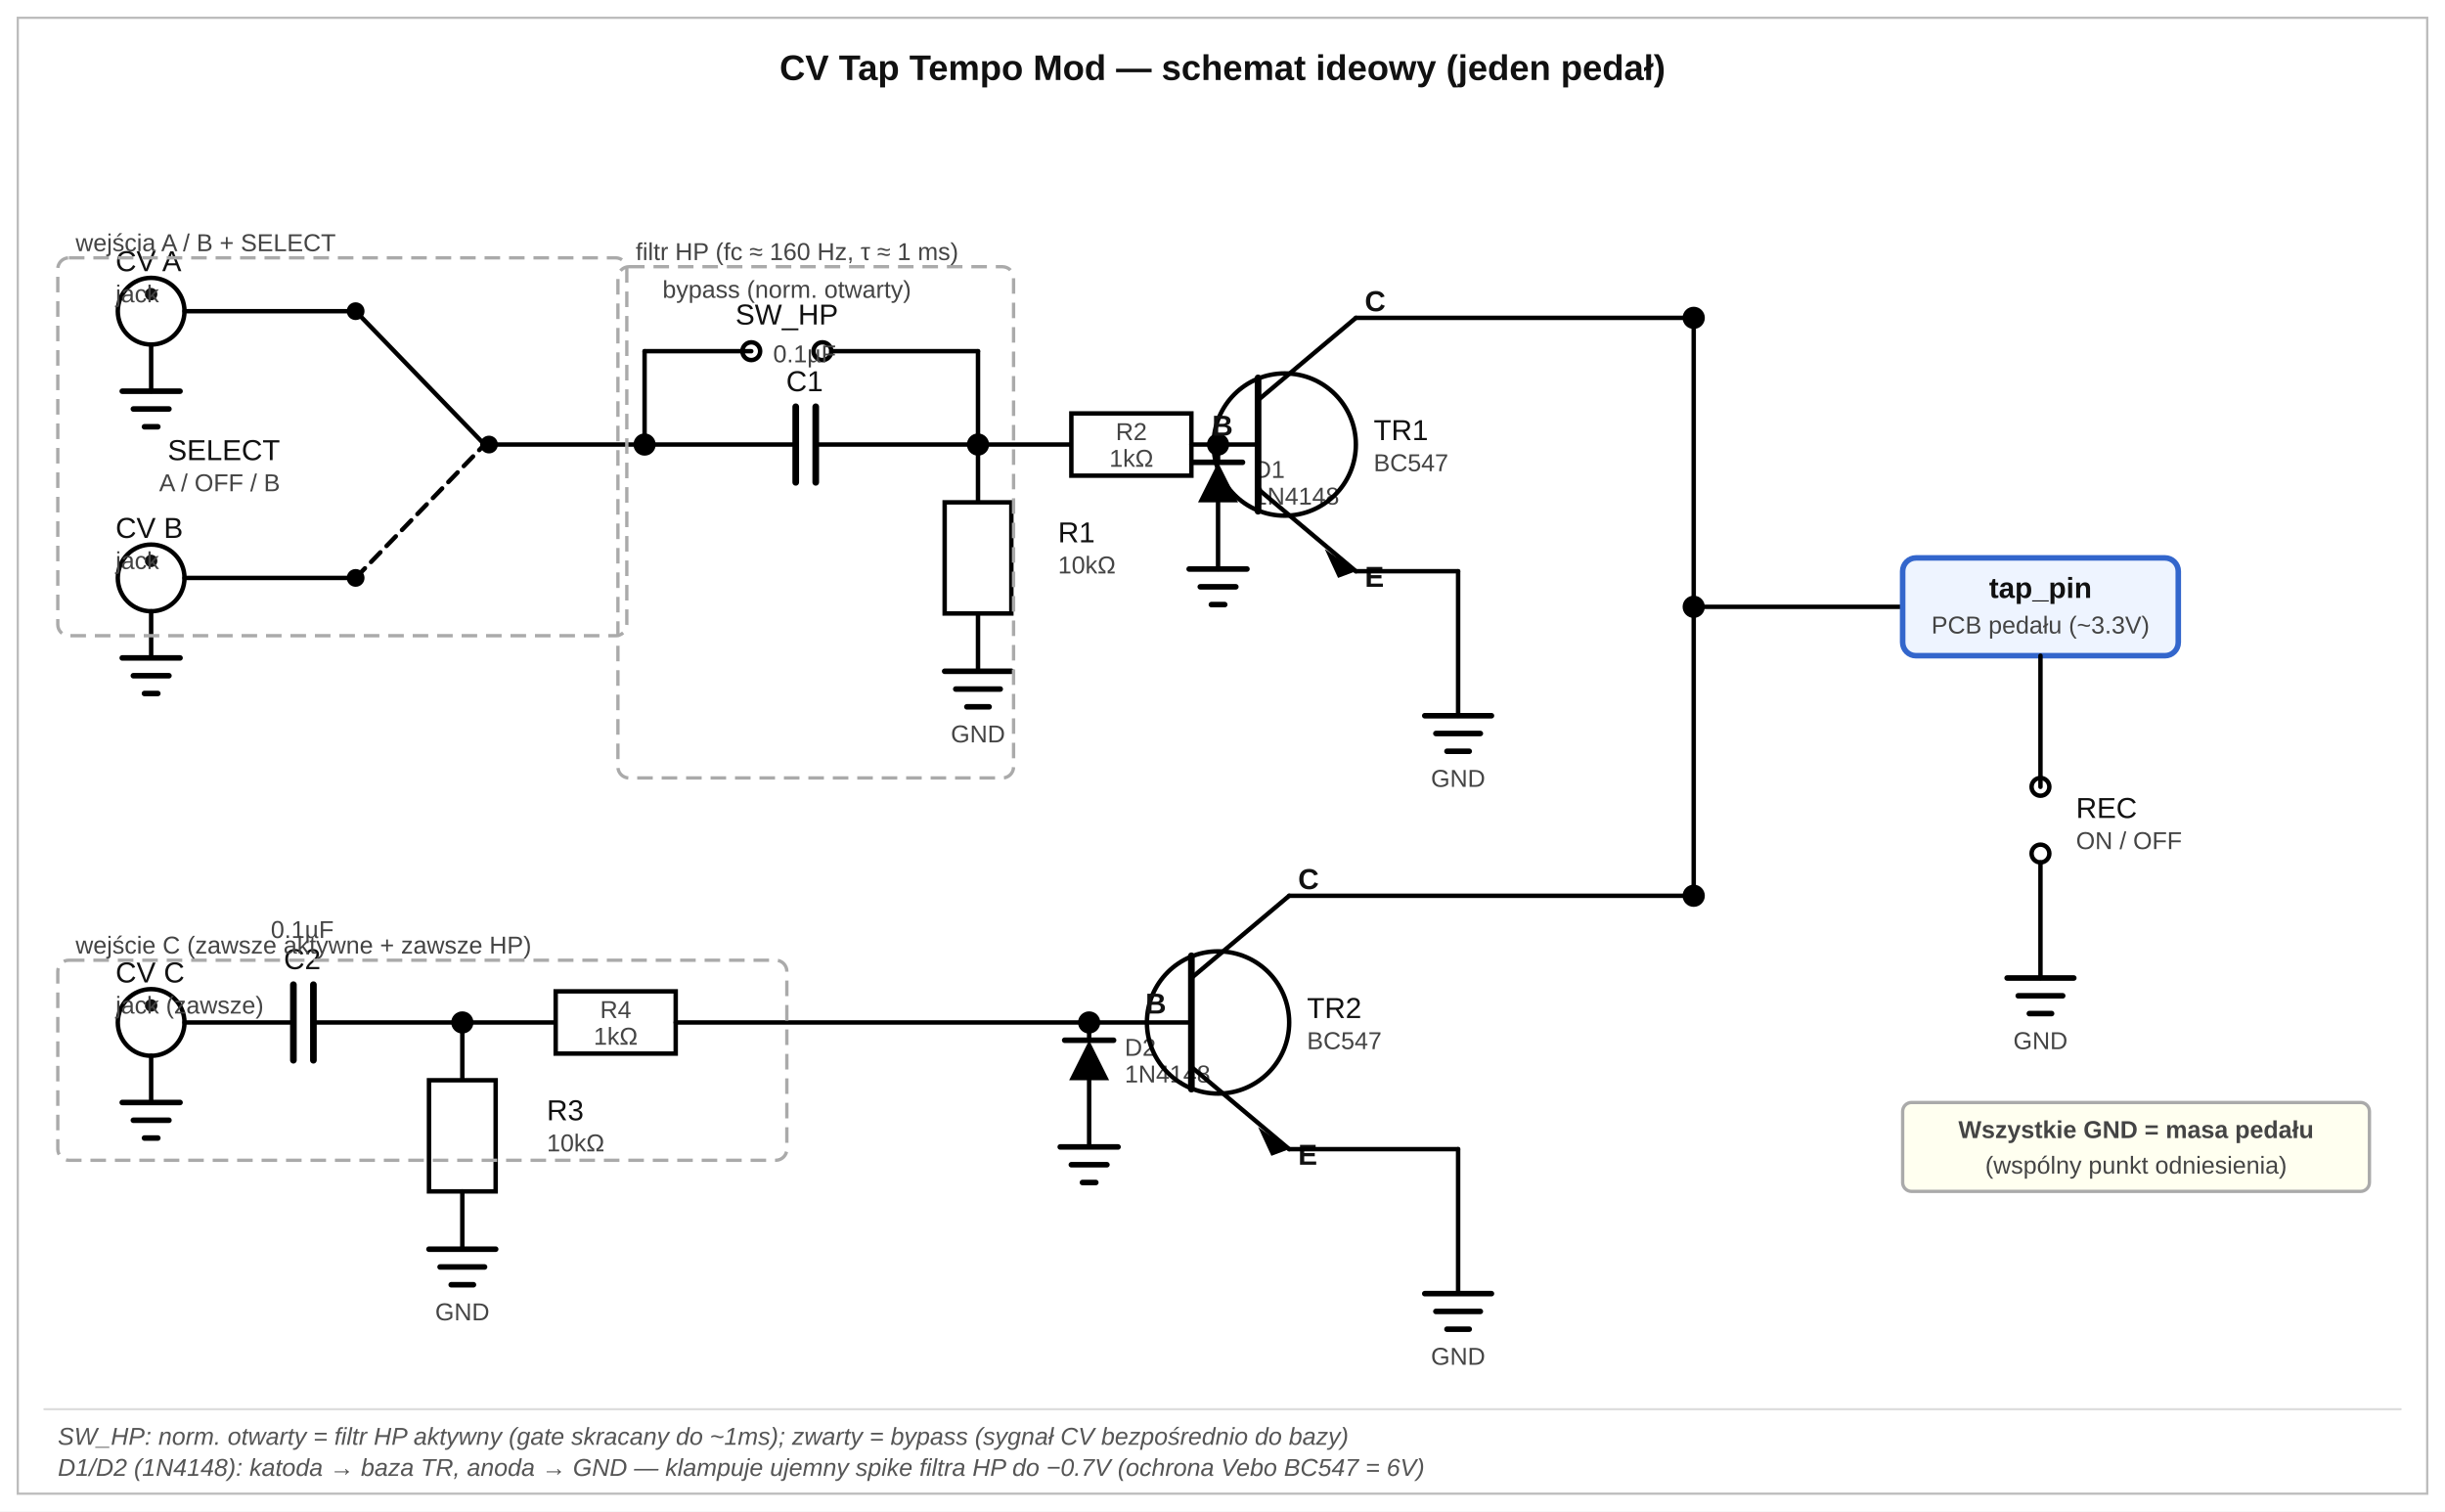
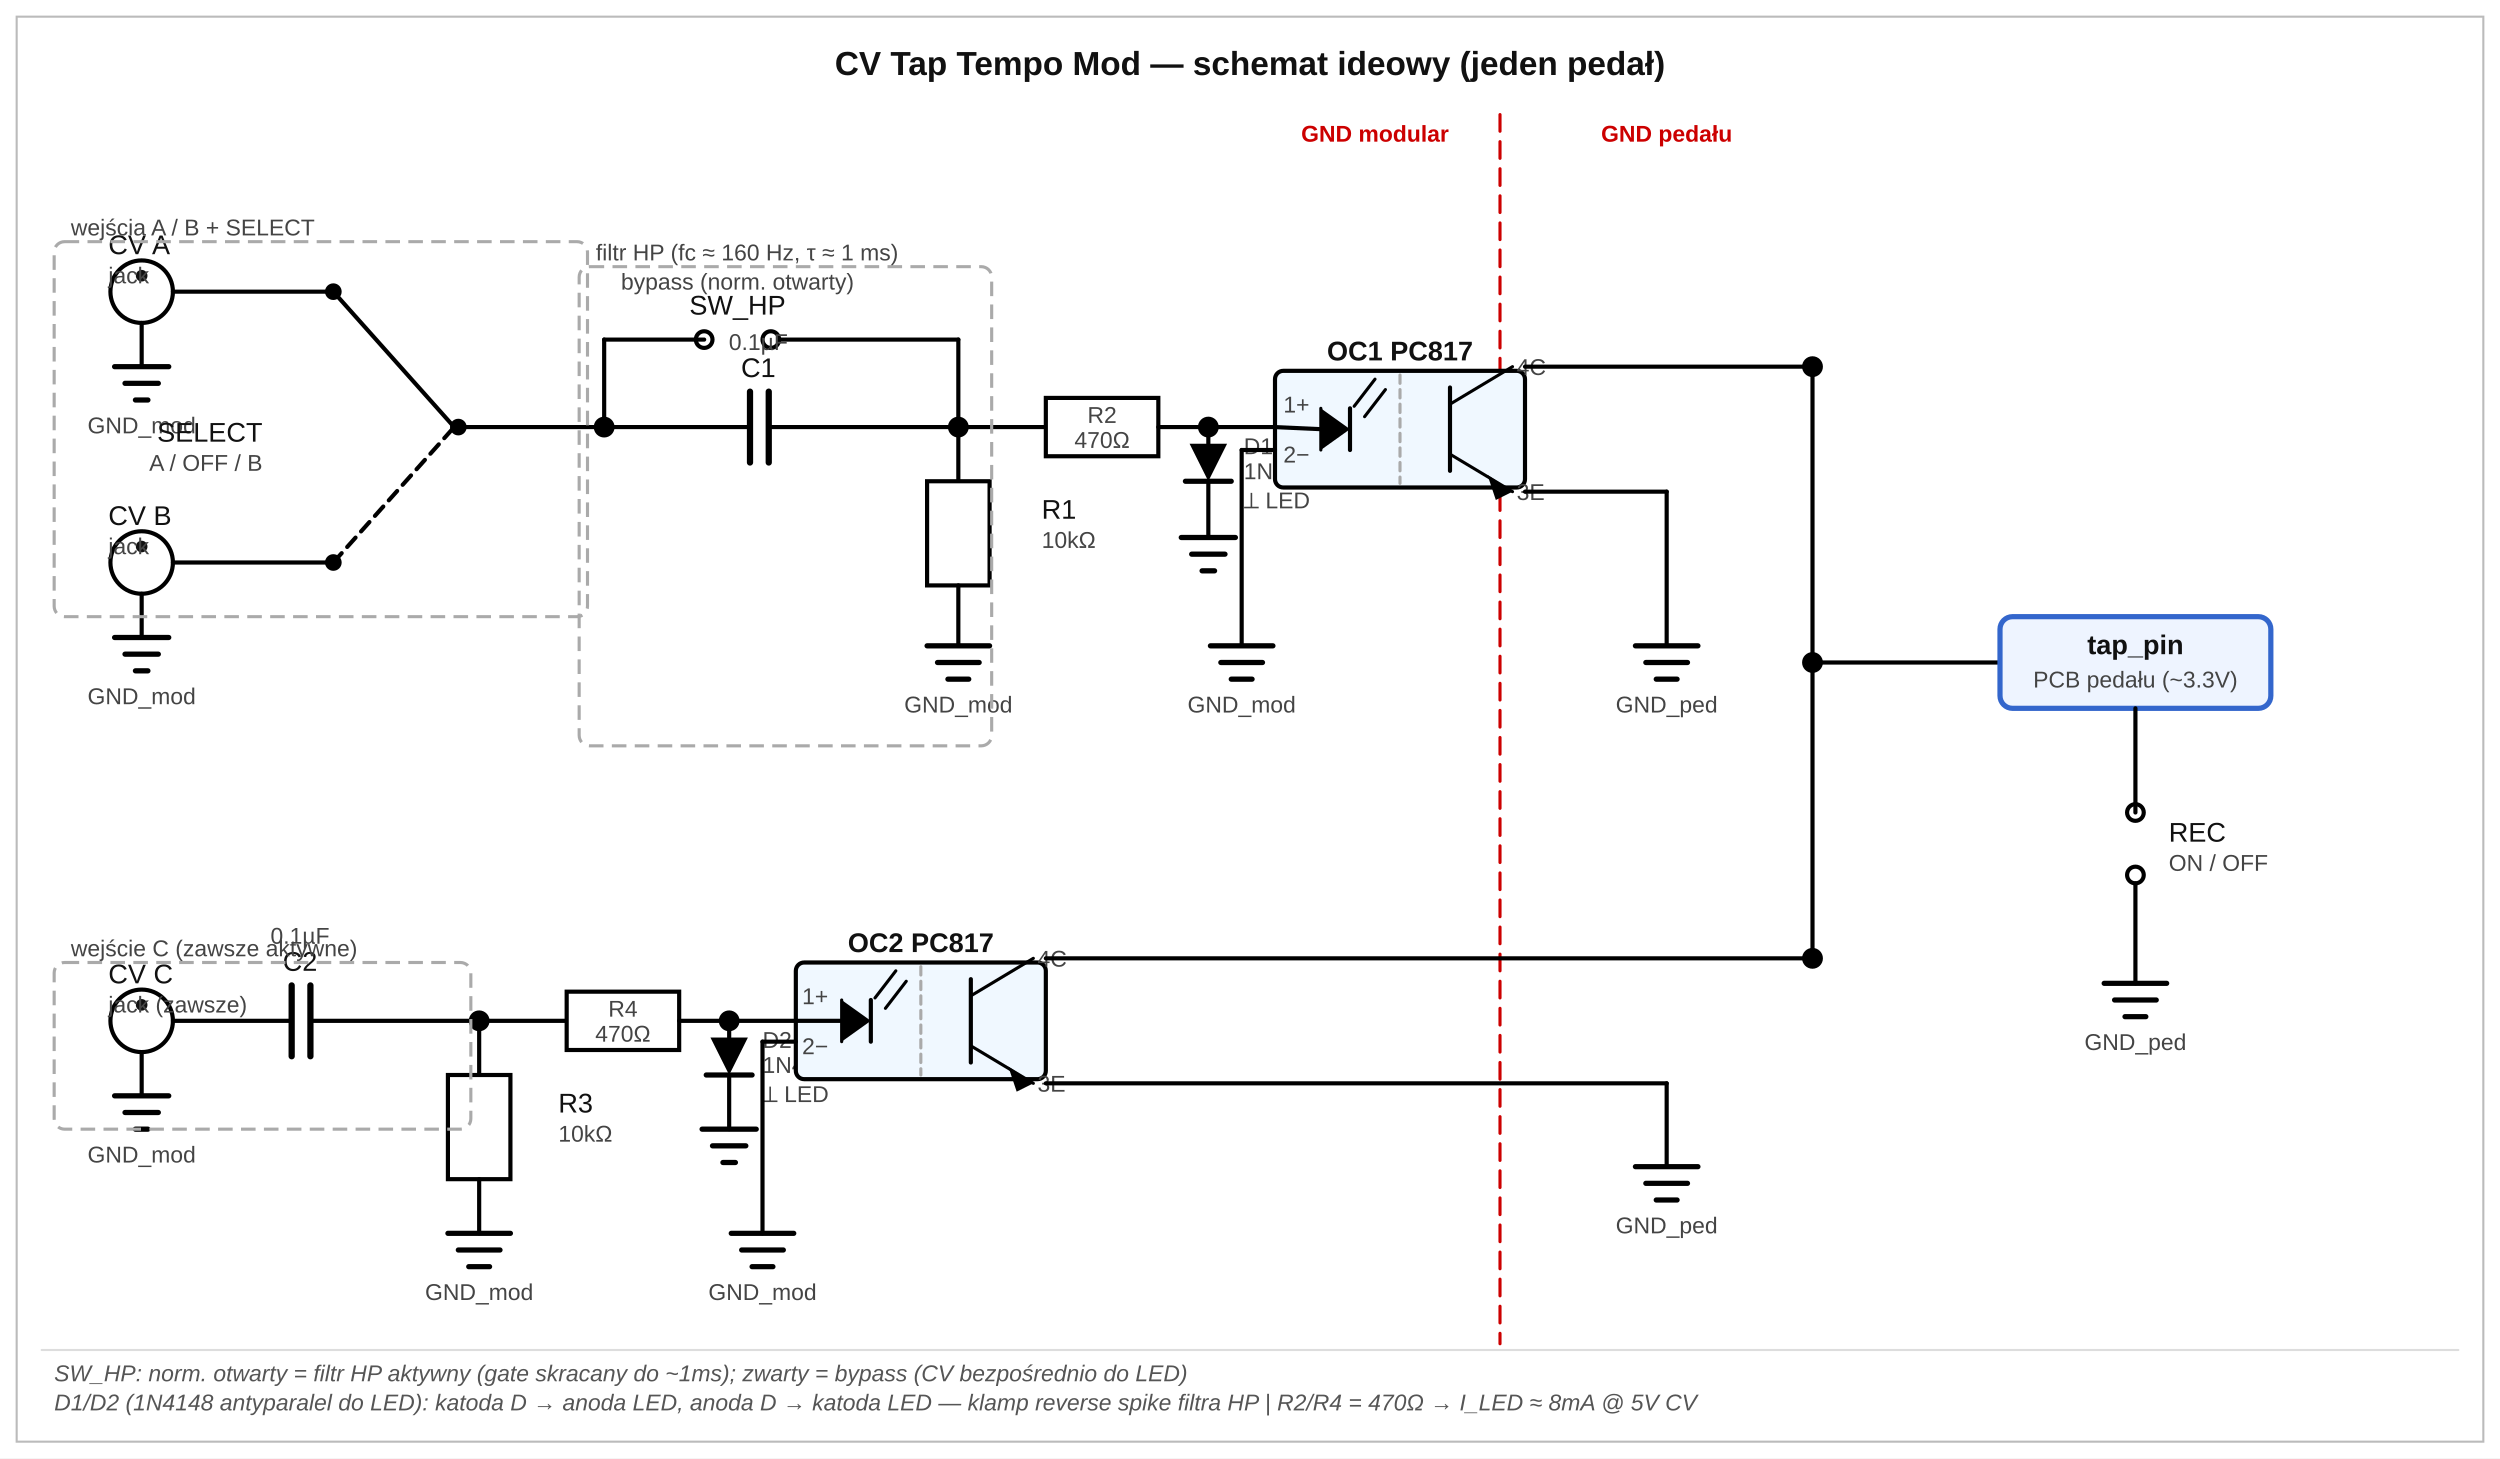
- <svg xmlns="http://www.w3.org/2000/svg" width="1100" height="680" viewBox="0 0 1100 680" font-family="Arial, sans-serif" font-size="13">
+ <svg xmlns="http://www.w3.org/2000/svg" width="1200" height="700" viewBox="0 0 1200 700" font-family="Arial, sans-serif" font-size="13">
  <style>
    .lbl  { font-size: 13px; fill: #111; }
    .val  { font-size: 11px; fill: #444; }
    .pin  { font-size: 13px; fill: #111; font-weight: bold; }
    .head { font-size: 16px; font-weight: bold; fill: #111; }
    .note { font-size: 11px; fill: #555; font-style: italic; }
+     .iso  { font-size: 11px; fill: #c00; font-weight: bold; }
    line  { stroke-linecap: round; stroke-linejoin: round; }
  </style>
-   <rect width="1100" height="680" fill="white" />
-   <rect x="8" y="8" width="1084" height="664" fill="none" stroke="#bbb" stroke-width="1" />
-   <text x="550" y="36" text-anchor="middle" class="head">CV Tap Tempo Mod — schemat ideowy (jeden pedał)</text>
+   <rect width="1200" height="700" fill="white" />
+   <rect x="8" y="8" width="1184" height="684" fill="none" stroke="#bbb" stroke-width="1" />
+   <text x="600" y="36" text-anchor="middle" class="head">CV Tap Tempo Mod — schemat ideowy (jeden pedał)</text>
+   <line x1="720" y1="55" x2="720" y2="645" stroke="#c00" stroke-width="1.5" stroke-dasharray="8,5" />
+   <text x="660" y="68" text-anchor="middle" class="iso">GND modular</text>
+   <text x="800" y="68" text-anchor="middle" class="iso">GND pedału</text>
  <circle cx="68" cy="140" r="15" fill="white" stroke="black" stroke-width="2" />
  <text x="68" y="136" text-anchor="middle" class="pin">●</text>
  <text x="52" y="122" class="lbl">CV A</text>
  <text x="52" y="136" class="val">jack</text>
  <line x1="68" y1="155" x2="68" y2="176" stroke="black" stroke-width="2" />
  <line x1="55" y1="176" x2="81" y2="176" stroke="black" stroke-width="2.5" />
  <line x1="60" y1="184" x2="76" y2="184" stroke="black" stroke-width="2.5" />
  <line x1="65" y1="192" x2="71" y2="192" stroke="black" stroke-width="2.5" />
+   <text x="68" y="208" text-anchor="middle" class="val">GND_mod</text>
  <line x1="83" y1="140" x2="160" y2="140" stroke="black" stroke-width="2" />
-   <circle cx="68" cy="260" r="15" fill="white" stroke="black" stroke-width="2" />
-   <text x="68" y="256" text-anchor="middle" class="pin">●</text>
-   <text x="52" y="242" class="lbl">CV B</text>
-   <text x="52" y="256" class="val">jack</text>
-   <line x1="68" y1="275" x2="68" y2="296" stroke="black" stroke-width="2" />
-   <line x1="55" y1="296" x2="81" y2="296" stroke="black" stroke-width="2.5" />
-   <line x1="60" y1="304" x2="76" y2="304" stroke="black" stroke-width="2.5" />
-   <line x1="65" y1="312" x2="71" y2="312" stroke="black" stroke-width="2.5" />
-   <line x1="83" y1="260" x2="160" y2="260" stroke="black" stroke-width="2" />
+   <circle cx="68" cy="270" r="15" fill="white" stroke="black" stroke-width="2" />
+   <text x="68" y="266" text-anchor="middle" class="pin">●</text>
+   <text x="52" y="252" class="lbl">CV B</text>
+   <text x="52" y="266" class="val">jack</text>
+   <line x1="68" y1="285" x2="68" y2="306" stroke="black" stroke-width="2" />
+   <line x1="55" y1="306" x2="81" y2="306" stroke="black" stroke-width="2.5" />
+   <line x1="60" y1="314" x2="76" y2="314" stroke="black" stroke-width="2.5" />
+   <line x1="65" y1="322" x2="71" y2="322" stroke="black" stroke-width="2.5" />
+   <text x="68" y="338" text-anchor="middle" class="val">GND_mod</text>
+   <line x1="83" y1="270" x2="160" y2="270" stroke="black" stroke-width="2" />
  <circle cx="160" cy="140" r="4" fill="black" />
-   <circle cx="160" cy="260" r="4" fill="black" />
-   <circle cx="220" cy="200" r="4" fill="black" />
-   <line x1="160" y1="140" x2="218" y2="200" stroke="black" stroke-width="2" />
-   <line x1="160" y1="260" x2="218" y2="200" stroke="black" stroke-width="2" stroke-dasharray="6,4" />
-   <text x="126" y="207" text-anchor="end" class="lbl">SELECT</text>
-   <text x="126" y="221" text-anchor="end" class="val">A / OFF / B</text>
-   <line x1="220" y1="200" x2="290" y2="200" stroke="black" stroke-width="2" />
-   <circle cx="290" cy="200" r="5" fill="black" />
-   <line x1="290" y1="200" x2="290" y2="158" stroke="black" stroke-width="2" />
-   <line x1="290" y1="158" x2="338" y2="158" stroke="black" stroke-width="2" />
-   <circle cx="338" cy="158" r="4" fill="none" stroke="black" stroke-width="2" />
-   <circle cx="370" cy="158" r="4" fill="none" stroke="black" stroke-width="2" />
-   <line x1="374" y1="158" x2="440" y2="158" stroke="black" stroke-width="2" />
-   <line x1="440" y1="158" x2="440" y2="200" stroke="black" stroke-width="2" />
-   <text x="354" y="146" text-anchor="middle" class="lbl">SW_HP</text>
-   <text x="354" y="134" text-anchor="middle" class="val">bypass  (norm. otwarty)</text>
-   <line x1="290" y1="200" x2="358" y2="200" stroke="black" stroke-width="2" />
-   <line x1="358" y1="183" x2="358" y2="217" stroke="black" stroke-width="3" />
-   <line x1="367" y1="183" x2="367" y2="217" stroke="black" stroke-width="3" />
-   <line x1="367" y1="200" x2="440" y2="200" stroke="black" stroke-width="2" />
-   <text x="362" y="176" text-anchor="middle" class="lbl">C1</text>
-   <text x="362" y="163" text-anchor="middle" class="val">0.1µF</text>
-   <circle cx="440" cy="200" r="5" fill="black" />
-   <line x1="440" y1="200" x2="440" y2="226" stroke="black" stroke-width="2" />
-   <rect x="425" y="226" width="30" height="50" fill="white" stroke="black" stroke-width="2" />
-   <text x="476" y="244" class="lbl">R1</text>
-   <text x="476" y="258" class="val">10kΩ</text>
-   <line x1="440" y1="276" x2="440" y2="302" stroke="black" stroke-width="2" />
-   <line x1="425" y1="302" x2="455" y2="302" stroke="black" stroke-width="2.5" />
-   <line x1="430" y1="310" x2="450" y2="310" stroke="black" stroke-width="2.5" />
-   <line x1="435" y1="318" x2="445" y2="318" stroke="black" stroke-width="2.5" />
-   <text x="440" y="334" text-anchor="middle" class="val">GND</text>
-   <line x1="440" y1="200" x2="482" y2="200" stroke="black" stroke-width="2" />
-   <rect x="482" y="186" width="54" height="28" fill="white" stroke="black" stroke-width="2" />
-   <text x="509" y="198" text-anchor="middle" class="val">R2</text>
-   <text x="509" y="210" text-anchor="middle" class="val">1kΩ</text>
-   <line x1="536" y1="200" x2="566" y2="200" stroke="black" stroke-width="2" />
-   <circle cx="548" cy="200" r="5" fill="black" />
-   <line x1="548" y1="200" x2="548" y2="208" stroke="black" stroke-width="2" />
-   <line x1="537" y1="208" x2="559" y2="208" stroke="black" stroke-width="2.5" />
-   <polygon points="548,208 539,226 557,226" fill="black" />
-   <line x1="548" y1="226" x2="548" y2="256" stroke="black" stroke-width="2" />
-   <line x1="535" y1="256" x2="561" y2="256" stroke="black" stroke-width="2.5" />
-   <line x1="540" y1="264" x2="556" y2="264" stroke="black" stroke-width="2.5" />
-   <line x1="545" y1="272" x2="551" y2="272" stroke="black" stroke-width="2.5" />
-   <text x="564" y="215" class="val">D1</text>
-   <text x="564" y="227" class="val">1N4148</text>
-   <line x1="566" y1="170" x2="566" y2="230" stroke="black" stroke-width="3" />
-   <line x1="566" y1="180" x2="610" y2="143" stroke="black" stroke-width="2" />
-   <line x1="566" y1="220" x2="610" y2="257" stroke="black" stroke-width="2" />
-   <polygon points="596,247 610,257 602,260" fill="black" />
-   <circle cx="578" cy="200" r="32" fill="none" stroke="black" stroke-width="2" />
-   <text x="550" y="196" text-anchor="middle" class="pin">B</text>
-   <text x="614" y="140" class="pin">C</text>
-   <text x="614" y="264" class="pin">E</text>
-   <text x="618" y="198" class="lbl">TR1</text>
-   <text x="618" y="212" class="val">BC547</text>
-   <line x1="610" y1="257" x2="656" y2="257" stroke="black" stroke-width="2" />
-   <line x1="656" y1="257" x2="656" y2="322" stroke="black" stroke-width="2" />
-   <line x1="641" y1="322" x2="671" y2="322" stroke="black" stroke-width="2.5" />
-   <line x1="646" y1="330" x2="666" y2="330" stroke="black" stroke-width="2.5" />
-   <line x1="651" y1="338" x2="661" y2="338" stroke="black" stroke-width="2.5" />
-   <text x="656" y="354" text-anchor="middle" class="val">GND</text>
-   <circle cx="68" cy="460" r="15" fill="white" stroke="black" stroke-width="2" />
-   <text x="68" y="456" text-anchor="middle" class="pin">●</text>
-   <text x="52" y="442" class="lbl">CV C</text>
-   <text x="52" y="456" class="val">jack (zawsze)</text>
-   <line x1="68" y1="475" x2="68" y2="496" stroke="black" stroke-width="2" />
-   <line x1="55" y1="496" x2="81" y2="496" stroke="black" stroke-width="2.5" />
-   <line x1="60" y1="504" x2="76" y2="504" stroke="black" stroke-width="2.5" />
-   <line x1="65" y1="512" x2="71" y2="512" stroke="black" stroke-width="2.5" />
-   <line x1="83" y1="460" x2="132" y2="460" stroke="black" stroke-width="2" />
-   <line x1="132" y1="443" x2="132" y2="477" stroke="black" stroke-width="3" />
-   <line x1="141" y1="443" x2="141" y2="477" stroke="black" stroke-width="3" />
-   <line x1="141" y1="460" x2="208" y2="460" stroke="black" stroke-width="2" />
-   <text x="136" y="436" text-anchor="middle" class="lbl">C2</text>
-   <text x="136" y="422" text-anchor="middle" class="val">0.1µF</text>
-   <circle cx="208" cy="460" r="5" fill="black" />
-   <line x1="208" y1="460" x2="208" y2="486" stroke="black" stroke-width="2" />
-   <rect x="193" y="486" width="30" height="50" fill="white" stroke="black" stroke-width="2" />
-   <text x="246" y="504" class="lbl">R3</text>
-   <text x="246" y="518" class="val">10kΩ</text>
-   <line x1="208" y1="536" x2="208" y2="562" stroke="black" stroke-width="2" />
-   <line x1="193" y1="562" x2="223" y2="562" stroke="black" stroke-width="2.5" />
-   <line x1="198" y1="570" x2="218" y2="570" stroke="black" stroke-width="2.5" />
-   <line x1="203" y1="578" x2="213" y2="578" stroke="black" stroke-width="2.5" />
-   <text x="208" y="594" text-anchor="middle" class="val">GND</text>
-   <line x1="208" y1="460" x2="250" y2="460" stroke="black" stroke-width="2" />
-   <rect x="250" y="446" width="54" height="28" fill="white" stroke="black" stroke-width="2" />
-   <text x="277" y="458" text-anchor="middle" class="val">R4</text>
-   <text x="277" y="470" text-anchor="middle" class="val">1kΩ</text>
-   <line x1="304" y1="460" x2="536" y2="460" stroke="black" stroke-width="2" />
-   <circle cx="490" cy="460" r="5" fill="black" />
-   <line x1="490" y1="460" x2="490" y2="468" stroke="black" stroke-width="2" />
-   <line x1="479" y1="468" x2="501" y2="468" stroke="black" stroke-width="2.5" />
-   <polygon points="490,468 481,486 499,486" fill="black" />
-   <line x1="490" y1="486" x2="490" y2="516" stroke="black" stroke-width="2" />
-   <line x1="477" y1="516" x2="503" y2="516" stroke="black" stroke-width="2.5" />
-   <line x1="482" y1="524" x2="498" y2="524" stroke="black" stroke-width="2.5" />
-   <line x1="487" y1="532" x2="493" y2="532" stroke="black" stroke-width="2.5" />
-   <text x="506" y="475" class="val">D2</text>
-   <text x="506" y="487" class="val">1N4148</text>
-   <line x1="536" y1="430" x2="536" y2="490" stroke="black" stroke-width="3" />
-   <line x1="536" y1="440" x2="580" y2="403" stroke="black" stroke-width="2" />
-   <line x1="536" y1="480" x2="580" y2="517" stroke="black" stroke-width="2" />
-   <polygon points="566,507 580,517 572,520" fill="black" />
-   <circle cx="548" cy="460" r="32" fill="none" stroke="black" stroke-width="2" />
-   <text x="520" y="456" text-anchor="middle" class="pin">B</text>
-   <text x="584" y="400" class="pin">C</text>
-   <text x="584" y="524" class="pin">E</text>
-   <text x="588" y="458" class="lbl">TR2</text>
-   <text x="588" y="472" class="val">BC547</text>
-   <line x1="580" y1="517" x2="656" y2="517" stroke="black" stroke-width="2" />
-   <line x1="656" y1="517" x2="656" y2="582" stroke="black" stroke-width="2" />
-   <line x1="641" y1="582" x2="671" y2="582" stroke="black" stroke-width="2.5" />
-   <line x1="646" y1="590" x2="666" y2="590" stroke="black" stroke-width="2.5" />
-   <line x1="651" y1="598" x2="661" y2="598" stroke="black" stroke-width="2.5" />
-   <text x="656" y="614" text-anchor="middle" class="val">GND</text>
-   <line x1="610" y1="143" x2="762" y2="143" stroke="black" stroke-width="2" />
-   <line x1="580" y1="403" x2="762" y2="403" stroke="black" stroke-width="2" />
-   <line x1="762" y1="143" x2="762" y2="403" stroke="black" stroke-width="2" />
-   <circle cx="762" cy="143" r="5" fill="black" />
-   <circle cx="762" cy="403" r="5" fill="black" />
-   <circle cx="762" cy="273" r="5" fill="black" />
-   <line x1="762" y1="273" x2="856" y2="273" stroke="black" stroke-width="2" />
-   <rect x="856" y="251" width="124" height="44" fill="#eef4ff" stroke="#3366cc" stroke-width="2.5" rx="6" />
-   <text x="918" y="269" text-anchor="middle" class="lbl" font-weight="bold">tap_pin</text>
-   <text x="918" y="285" text-anchor="middle" class="val">PCB pedału (~3.3V)</text>
-   <line x1="918" y1="295" x2="918" y2="354" stroke="black" stroke-width="2" />
-   <circle cx="918" cy="354" r="4" fill="none" stroke="black" stroke-width="2" />
-   <circle cx="918" cy="384" r="4" fill="none" stroke="black" stroke-width="2" />
-   <line x1="918" y1="388" x2="918" y2="440" stroke="black" stroke-width="2" />
-   <text x="934" y="368" class="lbl">REC</text>
-   <text x="934" y="382" class="val">ON / OFF</text>
-   <line x1="903" y1="440" x2="933" y2="440" stroke="black" stroke-width="2.5" />
-   <line x1="908" y1="448" x2="928" y2="448" stroke="black" stroke-width="2.5" />
-   <line x1="913" y1="456" x2="923" y2="456" stroke="black" stroke-width="2.5" />
-   <text x="918" y="472" text-anchor="middle" class="val">GND</text>
-   <rect x="856" y="496" width="210" height="40" fill="#fffff0" stroke="#aaa" stroke-width="1.5" rx="4" />
-   <text x="961" y="512" text-anchor="middle" class="val" font-weight="bold">Wszystkie GND = masa pedału</text>
-   <text x="961" y="528" text-anchor="middle" class="val">(wspólny punkt odniesienia)</text>
-   <rect x="26" y="116" width="256" height="170" fill="none" stroke="#aaa" stroke-width="1.5" stroke-dasharray="7,4" rx="5" />
+   <circle cx="160" cy="270" r="4" fill="black" />
+   <circle cx="220" cy="205" r="4" fill="black" />
+   <line x1="160" y1="140" x2="218" y2="205" stroke="black" stroke-width="2" />
+   <line x1="160" y1="270" x2="218" y2="205" stroke="black" stroke-width="2" stroke-dasharray="6,4" />
+   <text x="126" y="212" text-anchor="end" class="lbl">SELECT</text>
+   <text x="126" y="226" text-anchor="end" class="val">A / OFF / B</text>
+   <line x1="220" y1="205" x2="290" y2="205" stroke="black" stroke-width="2" />
+   <circle cx="290" cy="205" r="5" fill="black" />
+   <line x1="290" y1="205" x2="290" y2="163" stroke="black" stroke-width="2" />
+   <line x1="290" y1="163" x2="338" y2="163" stroke="black" stroke-width="2" />
+   <circle cx="338" cy="163" r="4" fill="none" stroke="black" stroke-width="2" />
+   <circle cx="370" cy="163" r="4" fill="none" stroke="black" stroke-width="2" />
+   <line x1="374" y1="163" x2="460" y2="163" stroke="black" stroke-width="2" />
+   <line x1="460" y1="163" x2="460" y2="205" stroke="black" stroke-width="2" />
+   <text x="354" y="151" text-anchor="middle" class="lbl">SW_HP</text>
+   <text x="354" y="139" text-anchor="middle" class="val">bypass (norm. otwarty)</text>
+   <line x1="290" y1="205" x2="360" y2="205" stroke="black" stroke-width="2" />
+   <line x1="360" y1="188" x2="360" y2="222" stroke="black" stroke-width="3" />
+   <line x1="369" y1="188" x2="369" y2="222" stroke="black" stroke-width="3" />
+   <line x1="369" y1="205" x2="460" y2="205" stroke="black" stroke-width="2" />
+   <text x="364" y="181" text-anchor="middle" class="lbl">C1</text>
+   <text x="364" y="168" text-anchor="middle" class="val">0.1µF</text>
+   <circle cx="460" cy="205" r="5" fill="black" />
+   <line x1="460" y1="205" x2="460" y2="231" stroke="black" stroke-width="2" />
+   <rect x="445" y="231" width="30" height="50" fill="white" stroke="black" stroke-width="2" />
+   <text x="500" y="249" class="lbl">R1</text>
+   <text x="500" y="263" class="val">10kΩ</text>
+   <line x1="460" y1="281" x2="460" y2="310" stroke="black" stroke-width="2" />
+   <line x1="445" y1="310" x2="475" y2="310" stroke="black" stroke-width="2.5" />
+   <line x1="450" y1="318" x2="470" y2="318" stroke="black" stroke-width="2.5" />
+   <line x1="455" y1="326" x2="465" y2="326" stroke="black" stroke-width="2.5" />
+   <text x="460" y="342" text-anchor="middle" class="val">GND_mod</text>
+   <line x1="460" y1="205" x2="502" y2="205" stroke="black" stroke-width="2" />
+   <rect x="502" y="191" width="54" height="28" fill="white" stroke="black" stroke-width="2" />
+   <text x="529" y="203" text-anchor="middle" class="val">R2</text>
+   <text x="529" y="215" text-anchor="middle" class="val">470Ω</text>
+   <line x1="556" y1="205" x2="580" y2="205" stroke="black" stroke-width="2" />
+   <circle cx="580" cy="205" r="5" fill="black" />
+   <line x1="580" y1="205" x2="580" y2="213" stroke="black" stroke-width="2" />
+   <polygon points="580,231 571,213 589,213" fill="black" />
+   <line x1="569" y1="231" x2="591" y2="231" stroke="black" stroke-width="2.5" />
+   <line x1="580" y1="231" x2="580" y2="258" stroke="black" stroke-width="2" />
+   <line x1="567" y1="258" x2="593" y2="258" stroke="black" stroke-width="2.5" />
+   <line x1="572" y1="266" x2="588" y2="266" stroke="black" stroke-width="2.5" />
+   <line x1="577" y1="274" x2="583" y2="274" stroke="black" stroke-width="2.5" />
+   <text x="597" y="218" class="val">D1</text>
+   <text x="597" y="230" class="val">1N4148</text>
+   <text x="597" y="244" class="val">⟂ LED</text>
+   <rect x="612" y="178" width="120" height="56" fill="#f0f8ff" stroke="black" stroke-width="2" rx="4" />
+   <line x1="672" y1="180" x2="672" y2="232" stroke="#aaa" stroke-width="1.5" stroke-dasharray="4,3" />
+   <text x="672" y="173" text-anchor="middle" class="lbl" font-weight="bold">OC1  PC817</text>
+   <line x1="634" y1="196" x2="634" y2="216" stroke="black" stroke-width="1.5" />
+   <polygon points="634,196 648,206 634,216" fill="black" />
+   <line x1="648" y1="196" x2="648" y2="216" stroke="black" stroke-width="2" />
+   <line x1="650" y1="195" x2="660" y2="182" stroke="black" stroke-width="1.5" />
+   <line x1="655" y1="200" x2="665" y2="187" stroke="black" stroke-width="1.5" />
+   <text x="616" y="198" class="val">1+</text>
+   <text x="616" y="222" class="val">2−</text>
+   <line x1="696" y1="186" x2="696" y2="226" stroke="black" stroke-width="2" />
+   <line x1="696" y1="194" x2="726" y2="176" stroke="black" stroke-width="1.5" />
+   <line x1="696" y1="218" x2="726" y2="236" stroke="black" stroke-width="1.5" />
+   <polygon points="714,228 726,236 718,240" fill="black" />
+   <text x="728" y="180" class="val">4C</text>
+   <text x="728" y="240" class="val">3E</text>
+   <line x1="580" y1="205" x2="612" y2="205" stroke="black" stroke-width="2" />
+   <line x1="612" y1="205" x2="634" y2="206" stroke="black" stroke-width="2" />
+   <line x1="612" y1="216" x2="596" y2="216" stroke="black" stroke-width="2" />
+   <line x1="596" y1="216" x2="596" y2="310" stroke="black" stroke-width="2" />
+   <line x1="581" y1="310" x2="611" y2="310" stroke="black" stroke-width="2.5" />
+   <line x1="586" y1="318" x2="606" y2="318" stroke="black" stroke-width="2.5" />
+   <line x1="591" y1="326" x2="601" y2="326" stroke="black" stroke-width="2.5" />
+   <text x="596" y="342" text-anchor="middle" class="val">GND_mod</text>
+   <line x1="732" y1="176" x2="870" y2="176" stroke="black" stroke-width="2" />
+   <line x1="732" y1="236" x2="800" y2="236" stroke="black" stroke-width="2" />
+   <line x1="800" y1="236" x2="800" y2="310" stroke="black" stroke-width="2" />
+   <line x1="785" y1="310" x2="815" y2="310" stroke="black" stroke-width="2.5" />
+   <line x1="790" y1="318" x2="810" y2="318" stroke="black" stroke-width="2.5" />
+   <line x1="795" y1="326" x2="805" y2="326" stroke="black" stroke-width="2.5" />
+   <text x="800" y="342" text-anchor="middle" class="val">GND_ped</text>
+   <circle cx="68" cy="490" r="15" fill="white" stroke="black" stroke-width="2" />
+   <text x="68" y="486" text-anchor="middle" class="pin">●</text>
+   <text x="52" y="472" class="lbl">CV C</text>
+   <text x="52" y="486" class="val">jack (zawsze)</text>
+   <line x1="68" y1="505" x2="68" y2="526" stroke="black" stroke-width="2" />
+   <line x1="55" y1="526" x2="81" y2="526" stroke="black" stroke-width="2.5" />
+   <line x1="60" y1="534" x2="76" y2="534" stroke="black" stroke-width="2.5" />
+   <line x1="65" y1="542" x2="71" y2="542" stroke="black" stroke-width="2.5" />
+   <text x="68" y="558" text-anchor="middle" class="val">GND_mod</text>
+   <line x1="83" y1="490" x2="140" y2="490" stroke="black" stroke-width="2" />
+   <line x1="140" y1="473" x2="140" y2="507" stroke="black" stroke-width="3" />
+   <line x1="149" y1="473" x2="149" y2="507" stroke="black" stroke-width="3" />
+   <line x1="149" y1="490" x2="230" y2="490" stroke="black" stroke-width="2" />
+   <text x="144" y="466" text-anchor="middle" class="lbl">C2</text>
+   <text x="144" y="453" text-anchor="middle" class="val">0.1µF</text>
+   <circle cx="230" cy="490" r="5" fill="black" />
+   <line x1="230" y1="490" x2="230" y2="516" stroke="black" stroke-width="2" />
+   <rect x="215" y="516" width="30" height="50" fill="white" stroke="black" stroke-width="2" />
+   <text x="268" y="534" class="lbl">R3</text>
+   <text x="268" y="548" class="val">10kΩ</text>
+   <line x1="230" y1="566" x2="230" y2="592" stroke="black" stroke-width="2" />
+   <line x1="215" y1="592" x2="245" y2="592" stroke="black" stroke-width="2.5" />
+   <line x1="220" y1="600" x2="240" y2="600" stroke="black" stroke-width="2.5" />
+   <line x1="225" y1="608" x2="235" y2="608" stroke="black" stroke-width="2.5" />
+   <text x="230" y="624" text-anchor="middle" class="val">GND_mod</text>
+   <line x1="230" y1="490" x2="272" y2="490" stroke="black" stroke-width="2" />
+   <rect x="272" y="476" width="54" height="28" fill="white" stroke="black" stroke-width="2" />
+   <text x="299" y="488" text-anchor="middle" class="val">R4</text>
+   <text x="299" y="500" text-anchor="middle" class="val">470Ω</text>
+   <line x1="326" y1="490" x2="350" y2="490" stroke="black" stroke-width="2" />
+   <circle cx="350" cy="490" r="5" fill="black" />
+   <line x1="350" y1="490" x2="350" y2="498" stroke="black" stroke-width="2" />
+   <polygon points="350,516 341,498 359,498" fill="black" />
+   <line x1="339" y1="516" x2="361" y2="516" stroke="black" stroke-width="2.5" />
+   <line x1="350" y1="516" x2="350" y2="542" stroke="black" stroke-width="2" />
+   <line x1="337" y1="542" x2="363" y2="542" stroke="black" stroke-width="2.5" />
+   <line x1="342" y1="550" x2="358" y2="550" stroke="black" stroke-width="2.5" />
+   <line x1="347" y1="558" x2="353" y2="558" stroke="black" stroke-width="2.5" />
+   <text x="366" y="503" class="val">D2</text>
+   <text x="366" y="515" class="val">1N4148</text>
+   <text x="366" y="529" class="val">⟂ LED</text>
+   <rect x="382" y="462" width="120" height="56" fill="#f0f8ff" stroke="black" stroke-width="2" rx="4" />
+   <line x1="442" y1="464" x2="442" y2="516" stroke="#aaa" stroke-width="1.5" stroke-dasharray="4,3" />
+   <text x="442" y="457" text-anchor="middle" class="lbl" font-weight="bold">OC2  PC817</text>
+   <line x1="404" y1="480" x2="404" y2="500" stroke="black" stroke-width="1.5" />
+   <polygon points="404,480 418,490 404,500" fill="black" />
+   <line x1="418" y1="480" x2="418" y2="500" stroke="black" stroke-width="2" />
+   <line x1="420" y1="479" x2="430" y2="466" stroke="black" stroke-width="1.5" />
+   <line x1="425" y1="484" x2="435" y2="471" stroke="black" stroke-width="1.5" />
+   <text x="385" y="482" class="val">1+</text>
+   <text x="385" y="506" class="val">2−</text>
+   <line x1="466" y1="470" x2="466" y2="510" stroke="black" stroke-width="2" />
+   <line x1="466" y1="478" x2="496" y2="460" stroke="black" stroke-width="1.5" />
+   <line x1="466" y1="502" x2="496" y2="520" stroke="black" stroke-width="1.5" />
+   <polygon points="484,512 496,520 488,524" fill="black" />
+   <text x="498" y="464" class="val">4C</text>
+   <text x="498" y="524" class="val">3E</text>
+   <line x1="350" y1="490" x2="382" y2="490" stroke="black" stroke-width="2" />
+   <line x1="382" y1="490" x2="404" y2="490" stroke="black" stroke-width="2" />
+   <line x1="382" y1="500" x2="366" y2="500" stroke="black" stroke-width="2" />
+   <line x1="366" y1="500" x2="366" y2="592" stroke="black" stroke-width="2" />
+   <line x1="351" y1="592" x2="381" y2="592" stroke="black" stroke-width="2.5" />
+   <line x1="356" y1="600" x2="376" y2="600" stroke="black" stroke-width="2.5" />
+   <line x1="361" y1="608" x2="371" y2="608" stroke="black" stroke-width="2.5" />
+   <text x="366" y="624" text-anchor="middle" class="val">GND_mod</text>
+   <line x1="502" y1="460" x2="870" y2="460" stroke="black" stroke-width="2" />
+   <line x1="502" y1="520" x2="800" y2="520" stroke="black" stroke-width="2" />
+   <line x1="800" y1="520" x2="800" y2="560" stroke="black" stroke-width="2" />
+   <line x1="785" y1="560" x2="815" y2="560" stroke="black" stroke-width="2.5" />
+   <line x1="790" y1="568" x2="810" y2="568" stroke="black" stroke-width="2.5" />
+   <line x1="795" y1="576" x2="805" y2="576" stroke="black" stroke-width="2.5" />
+   <text x="800" y="592" text-anchor="middle" class="val">GND_ped</text>
+   <line x1="870" y1="176" x2="870" y2="460" stroke="black" stroke-width="2" />
+   <circle cx="870" cy="176" r="5" fill="black" />
+   <circle cx="870" cy="460" r="5" fill="black" />
+   <circle cx="870" cy="318" r="5" fill="black" />
+   <line x1="870" y1="318" x2="960" y2="318" stroke="black" stroke-width="2" />
+   <rect x="960" y="296" width="130" height="44" fill="#eef4ff" stroke="#3366cc" stroke-width="2.5" rx="6" />
+   <text x="1025" y="314" text-anchor="middle" class="lbl" font-weight="bold">tap_pin</text>
+   <text x="1025" y="330" text-anchor="middle" class="val">PCB pedału (~3.3V)</text>
+   <line x1="1025" y1="340" x2="1025" y2="390" stroke="black" stroke-width="2" />
+   <circle cx="1025" cy="390" r="4" fill="none" stroke="black" stroke-width="2" />
+   <circle cx="1025" cy="420" r="4" fill="none" stroke="black" stroke-width="2" />
+   <line x1="1025" y1="424" x2="1025" y2="472" stroke="black" stroke-width="2" />
+   <text x="1041" y="404" class="lbl">REC</text>
+   <text x="1041" y="418" class="val">ON / OFF</text>
+   <line x1="1010" y1="472" x2="1040" y2="472" stroke="black" stroke-width="2.5" />
+   <line x1="1015" y1="480" x2="1035" y2="480" stroke="black" stroke-width="2.5" />
+   <line x1="1020" y1="488" x2="1030" y2="488" stroke="black" stroke-width="2.5" />
+   <text x="1025" y="504" text-anchor="middle" class="val">GND_ped</text>
+   <rect x="26" y="116" width="256" height="180" fill="none" stroke="#aaa" stroke-width="1.5" stroke-dasharray="7,4" rx="5" />
  <text x="34" y="113" class="val" fill="#888">wejścia A / B + SELECT</text>
-   <rect x="26" y="432" width="328" height="90" fill="none" stroke="#aaa" stroke-width="1.5" stroke-dasharray="7,4" rx="5" />
-   <text x="34" y="429" class="val" fill="#888">wejście C (zawsze aktywne + zawsze HP)</text>
-   <rect x="278" y="120" width="178" height="230" fill="none" stroke="#aaa" stroke-width="1.5" stroke-dasharray="7,4" rx="5" />
-   <text x="286" y="117" class="val" fill="#888">filtr HP  (fc ≈ 160 Hz, τ ≈ 1 ms)</text>
-   <line x1="20" y1="634" x2="1080" y2="634" stroke="#ddd" stroke-width="1" />
-   <text x="26" y="650" class="note">SW_HP: norm. otwarty = filtr HP aktywny (gate skracany do ~1ms);  zwarty = bypass (sygnał CV bezpośrednio do bazy)</text>
-   <text x="26" y="664" class="note">D1/D2 (1N4148): katoda → baza TR, anoda → GND — klampuje ujemny spike filtra HP do −0.7V (ochrona Vebo BC547 = 6V)</text>
+   <rect x="26" y="462" width="200" height="80" fill="none" stroke="#aaa" stroke-width="1.5" stroke-dasharray="7,4" rx="5" />
+   <text x="34" y="459" class="val" fill="#888">wejście C (zawsze aktywne)</text>
+   <rect x="278" y="128" width="198" height="230" fill="none" stroke="#aaa" stroke-width="1.5" stroke-dasharray="7,4" rx="5" />
+   <text x="286" y="125" class="val" fill="#888">filtr HP  (fc ≈ 160 Hz, τ ≈ 1 ms)</text>
+   <line x1="20" y1="648" x2="1180" y2="648" stroke="#ddd" stroke-width="1" />
+   <text x="26" y="663" class="note">SW_HP: norm. otwarty = filtr HP aktywny (gate skracany do ~1ms);  zwarty = bypass (CV bezpośrednio do LED)</text>
+   <text x="26" y="677" class="note">D1/D2 (1N4148 antyparalel do LED): katoda D → anoda LED, anoda D → katoda LED — klamp reverse spike filtra HP | R2/R4 = 470Ω → I_LED ≈ 8mA @ 5V CV</text>
</svg>
